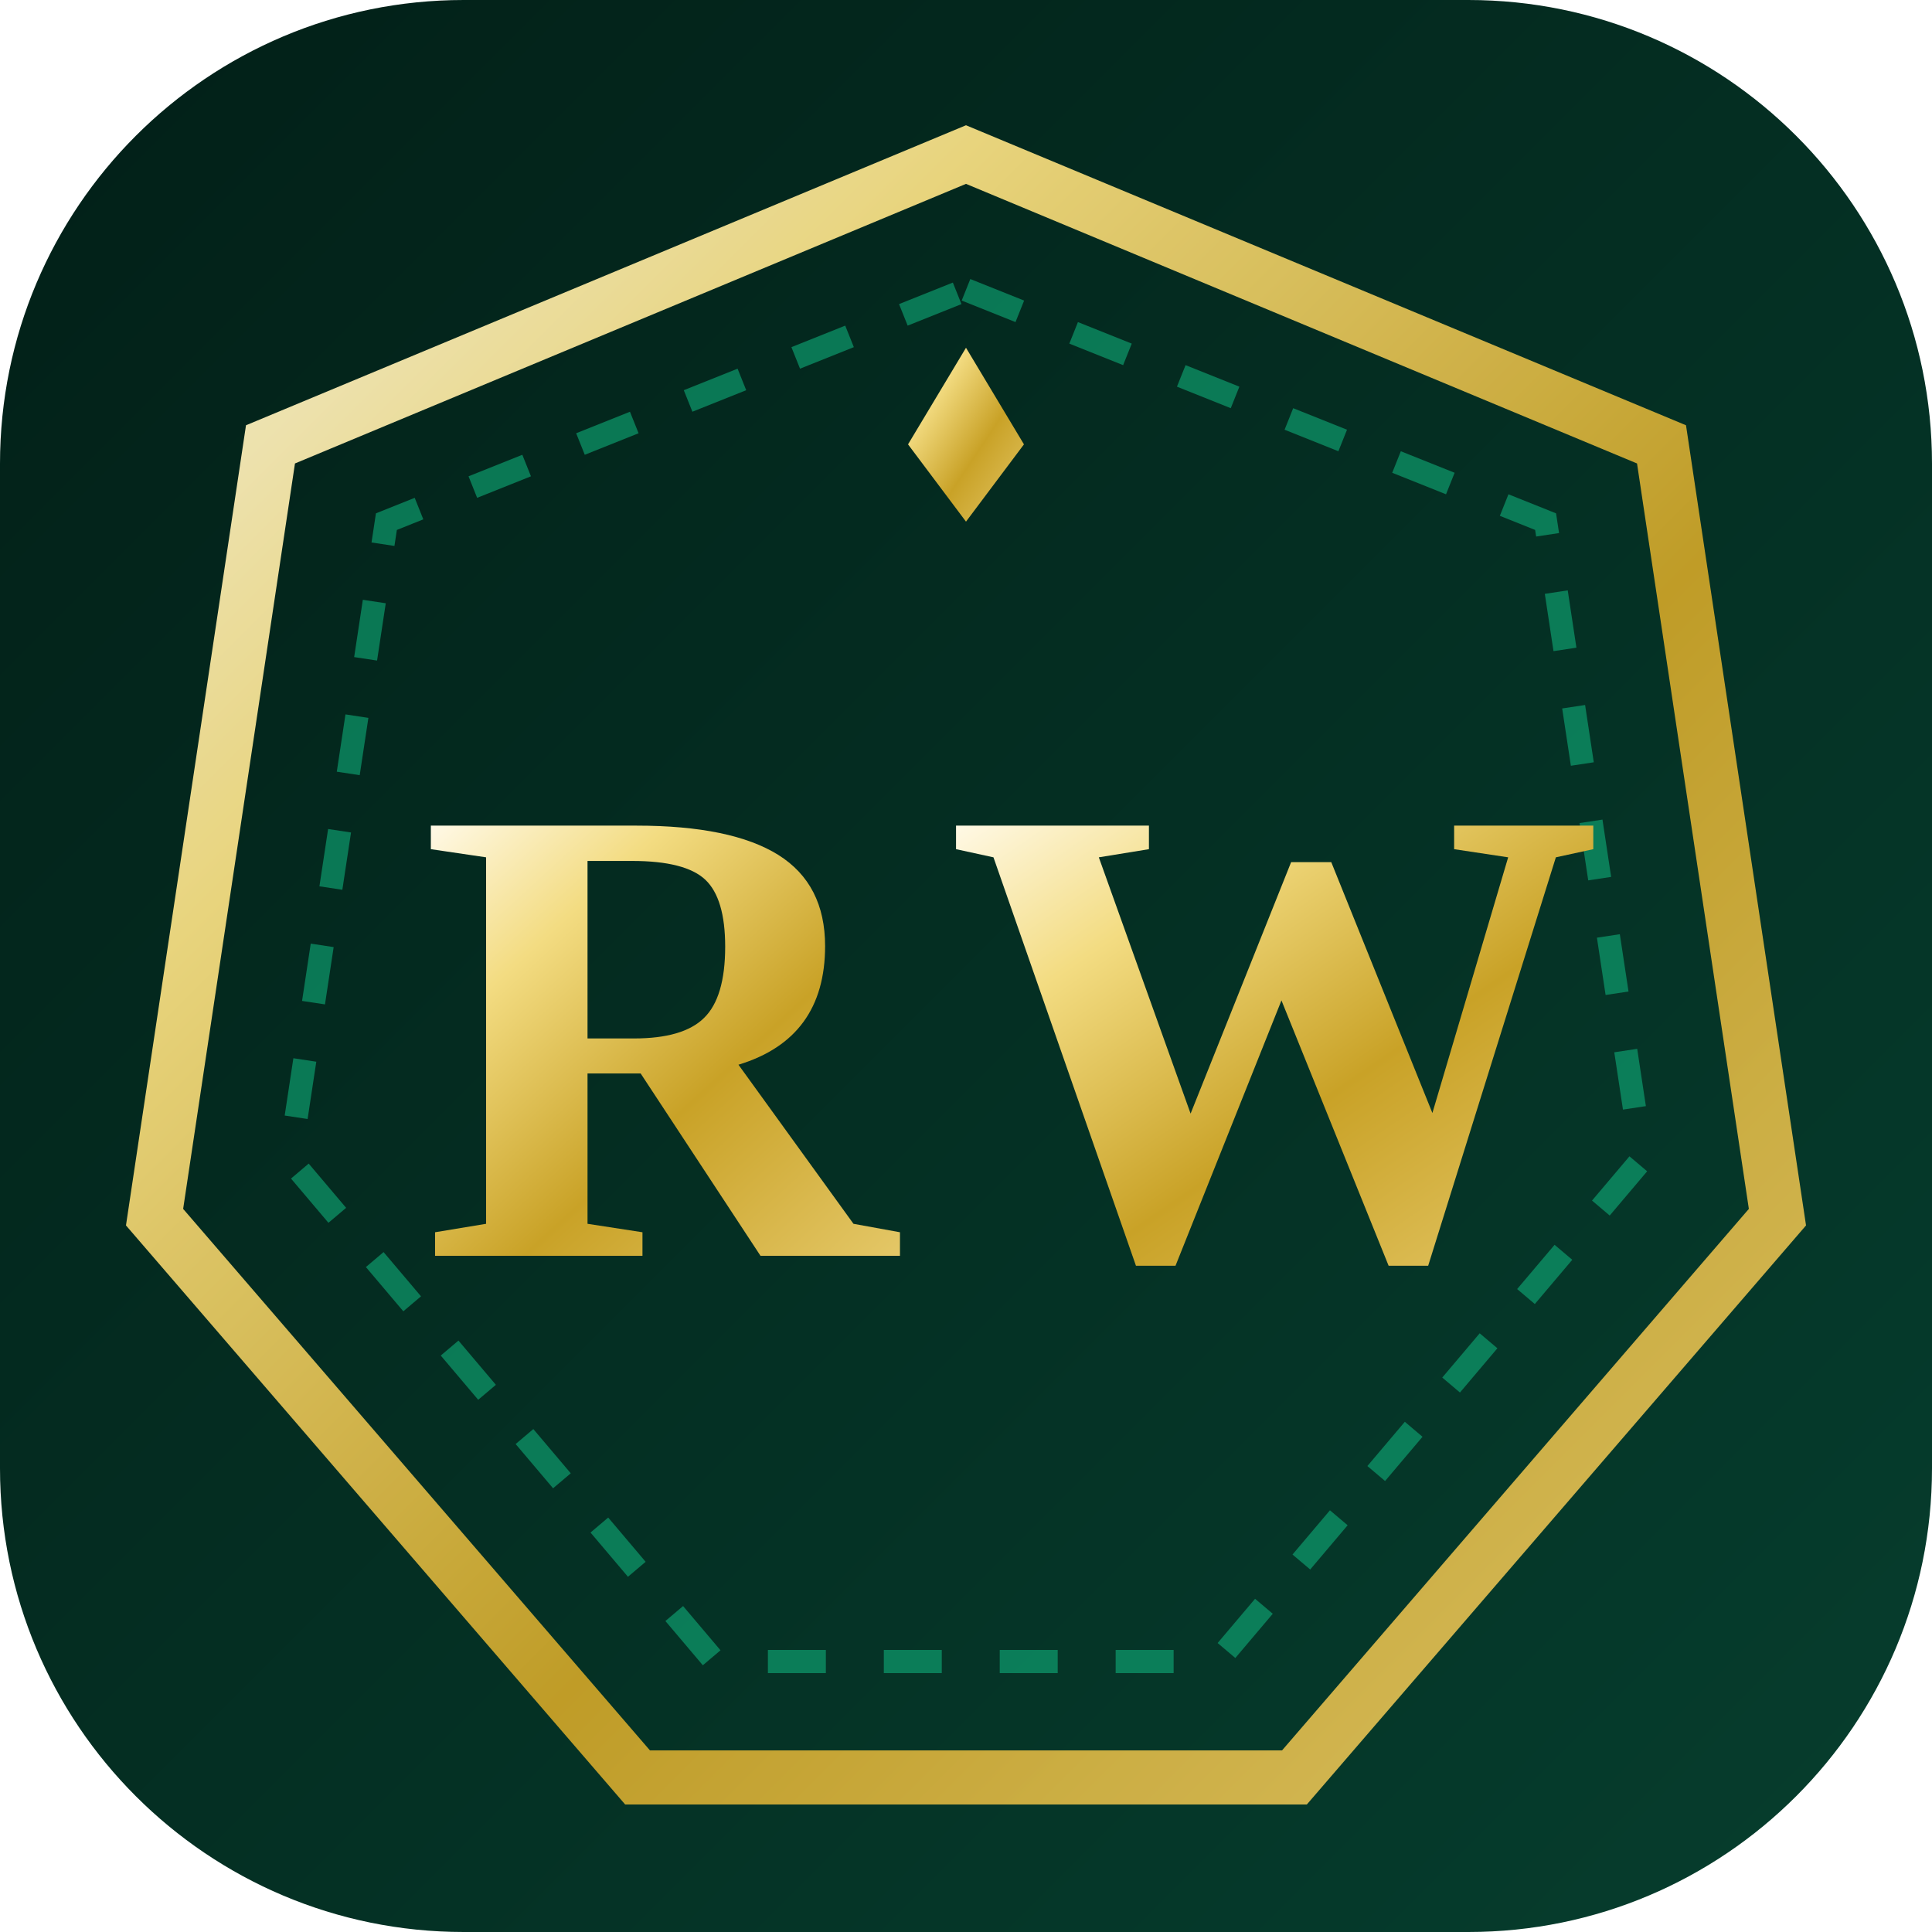
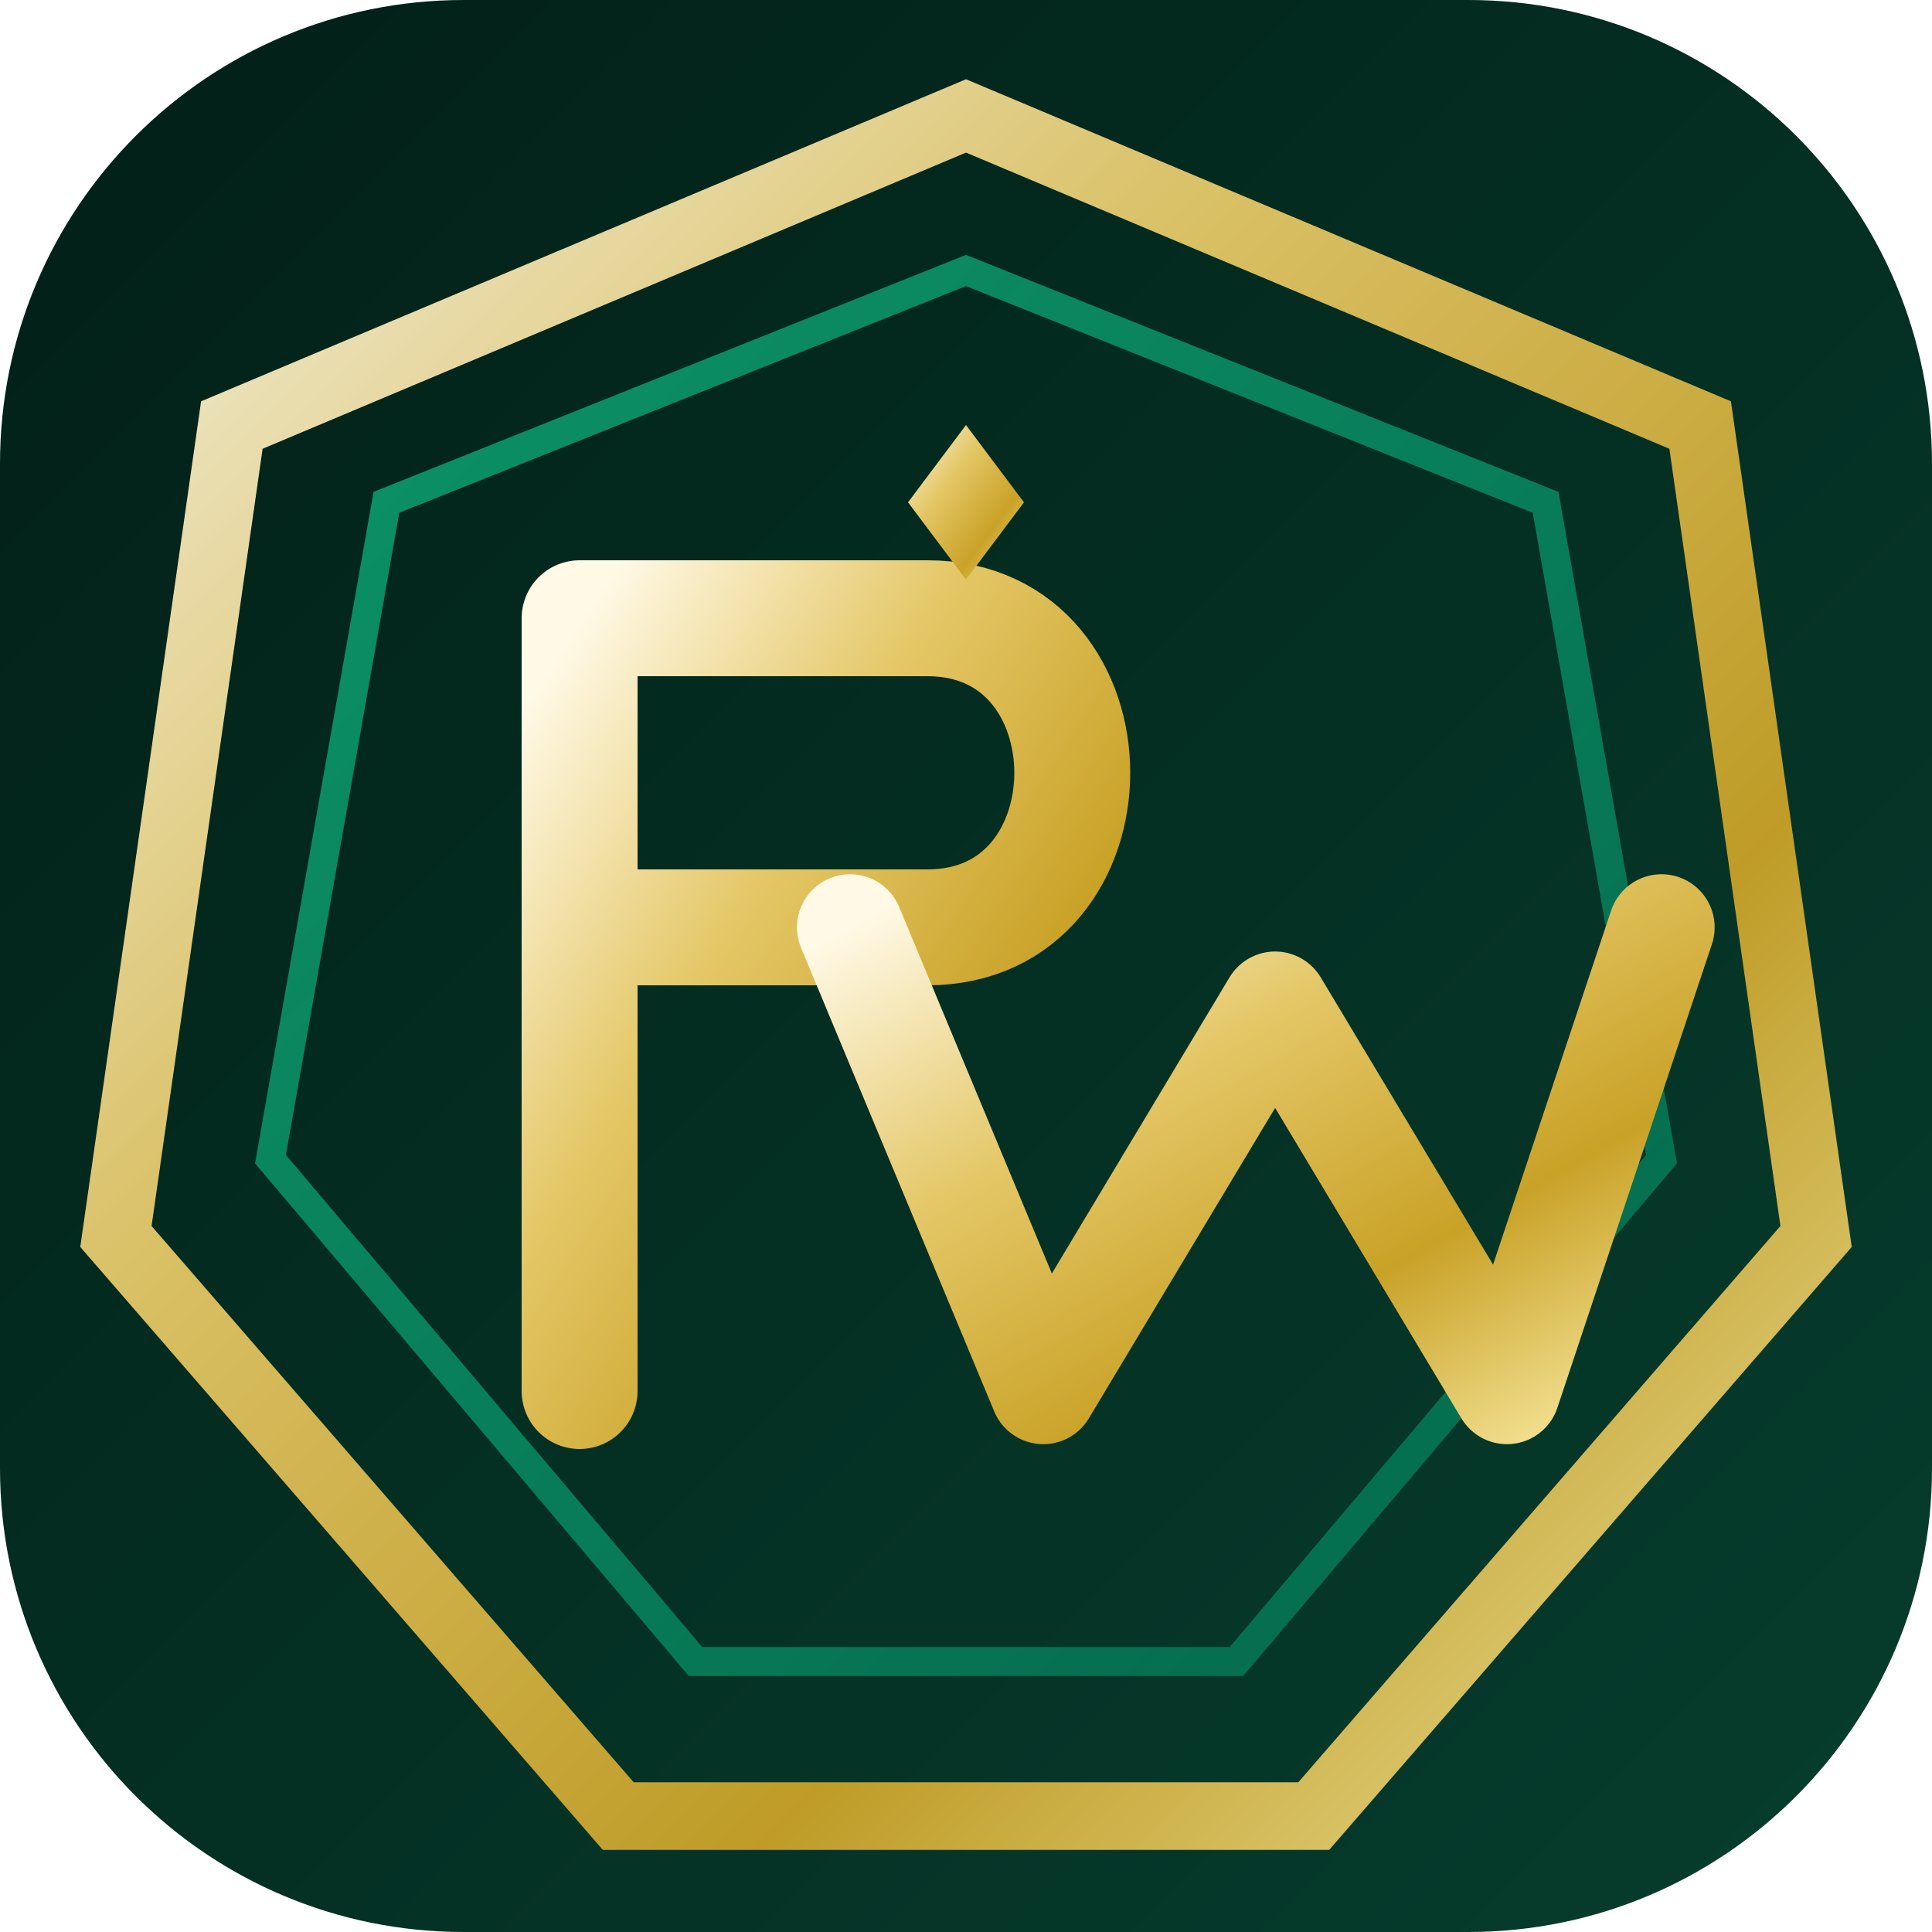
<svg xmlns="http://www.w3.org/2000/svg" viewBox="0 0 100 100" fill="none">
  <defs>
    <linearGradient id="goldLuxury" x1="0%" y1="0%" x2="100%" y2="100%">
      <stop offset="0%" stop-color="#FFF9E6" />
-       <stop offset="25%" stop-color="#F3DC82" />
-       <stop offset="60%" stop-color="#C9A227" />
-       <stop offset="100%" stop-color="#E4C767" />
+       <stop offset="35%" stop-color="#E4C767" />
+       <stop offset="70%" stop-color="#C9A227" />
+       <stop offset="100%" stop-color="#F5E498" />
    </linearGradient>
    <linearGradient id="emeraldBg" x1="0%" y1="0%" x2="100%" y2="100%">
      <stop offset="0%" stop-color="#021F17" />
      <stop offset="100%" stop-color="#063E2E" />
    </linearGradient>
+     <linearGradient id="emeraldInner" x1="0%" y1="0%" x2="100%" y2="100%">
+       <stop offset="0%" stop-color="#10B981" />
+       <stop offset="100%" stop-color="#047857" />
+     </linearGradient>
  </defs>
  <rect width="100" height="100" rx="24" fill="url(#emeraldBg)" />
-   <polygon points="50,8 86,23 92,63 67,92 33,92 8,63 14,23" stroke="url(#goldLuxury)" stroke-width="2.8" fill="none" opacity="0.95" />
-   <polygon points="50,15 80,27 85,60 63,86 37,86 15,60 20,27" stroke="#10B981" stroke-width="1.2" stroke-dasharray="3 3" opacity="0.55" />
-   <text x="34" y="65" font-family="Georgia, 'Times New Roman', serif" font-size="34" font-weight="900" fill="url(#goldLuxury)" text-anchor="middle">
-     R
-   </text>
-   <text x="66" y="65" font-family="Georgia, 'Times New Roman', serif" font-size="34" font-weight="900" fill="url(#goldLuxury)" text-anchor="middle">
-     W
-   </text>
-   <polygon points="50,18 53,23 50,27 47,23" fill="url(#goldLuxury)" />
+   <polygon points="50,6 88,22 94,64 68,94 32,94 6,64 12,22" stroke="url(#goldLuxury)" stroke-width="3.5" fill="none" opacity="0.95" />
+   <polygon points="50,14 80,26 86,60 64,86 36,86 14,60 20,26" stroke="url(#emeraldInner)" stroke-width="1.5" fill="none" opacity="0.75" />
+   <path d="M 30 32 L 30 72 M 30 32 L 48 32 C 58 32 58 48 48 48 L 30 48" stroke="url(#goldLuxury)" stroke-width="6" stroke-linecap="round" stroke-linejoin="round" />
+   <path d="M 44 48 L 54 72 L 66 52 L 78 72 L 86 48" stroke="url(#goldLuxury)" stroke-width="5.5" stroke-linecap="round" stroke-linejoin="round" />
+   <polygon points="50,22 53,26 50,30 47,26" fill="url(#goldLuxury)" />
</svg>
